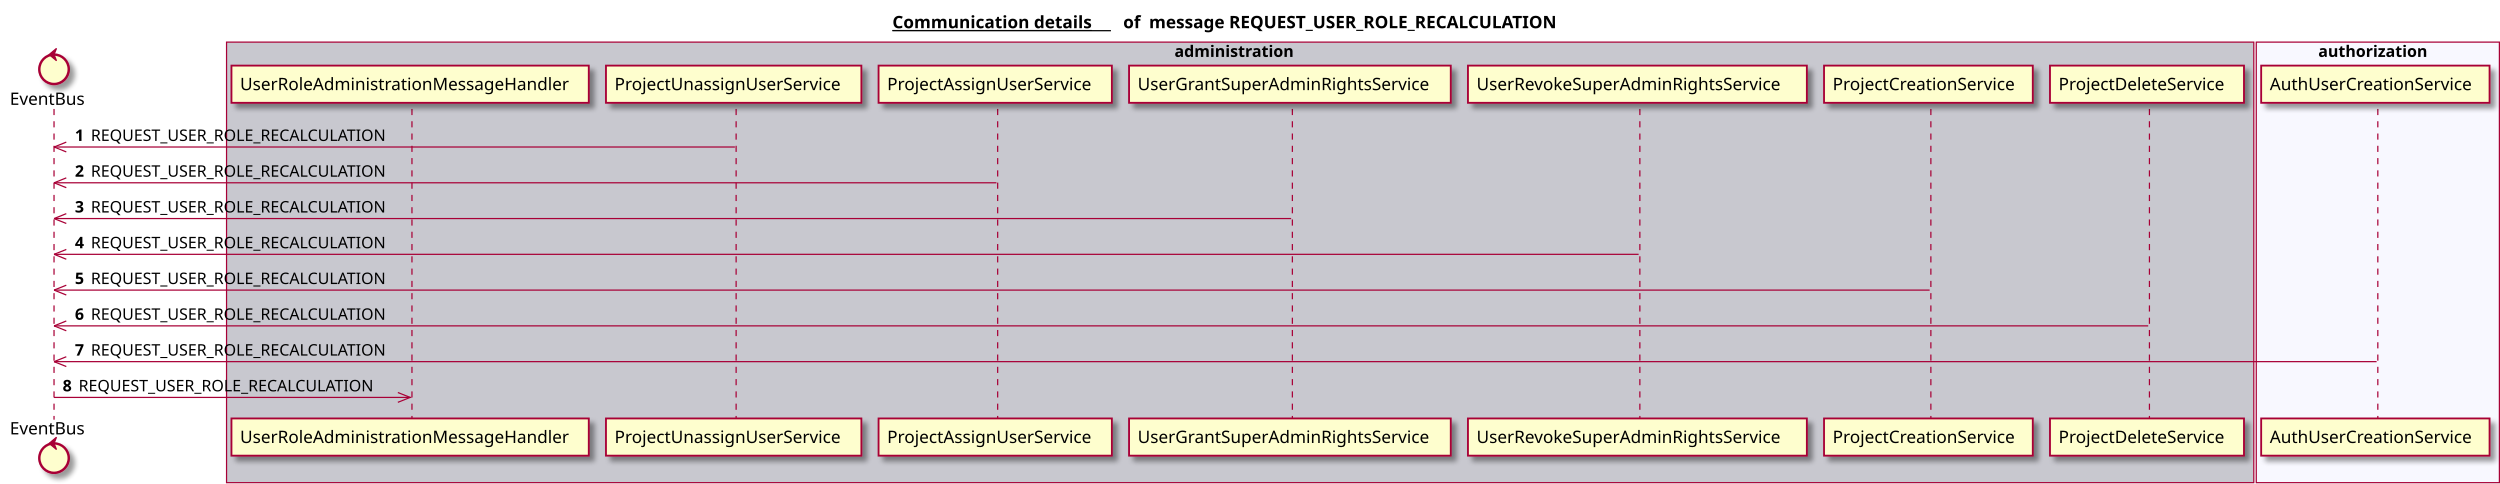
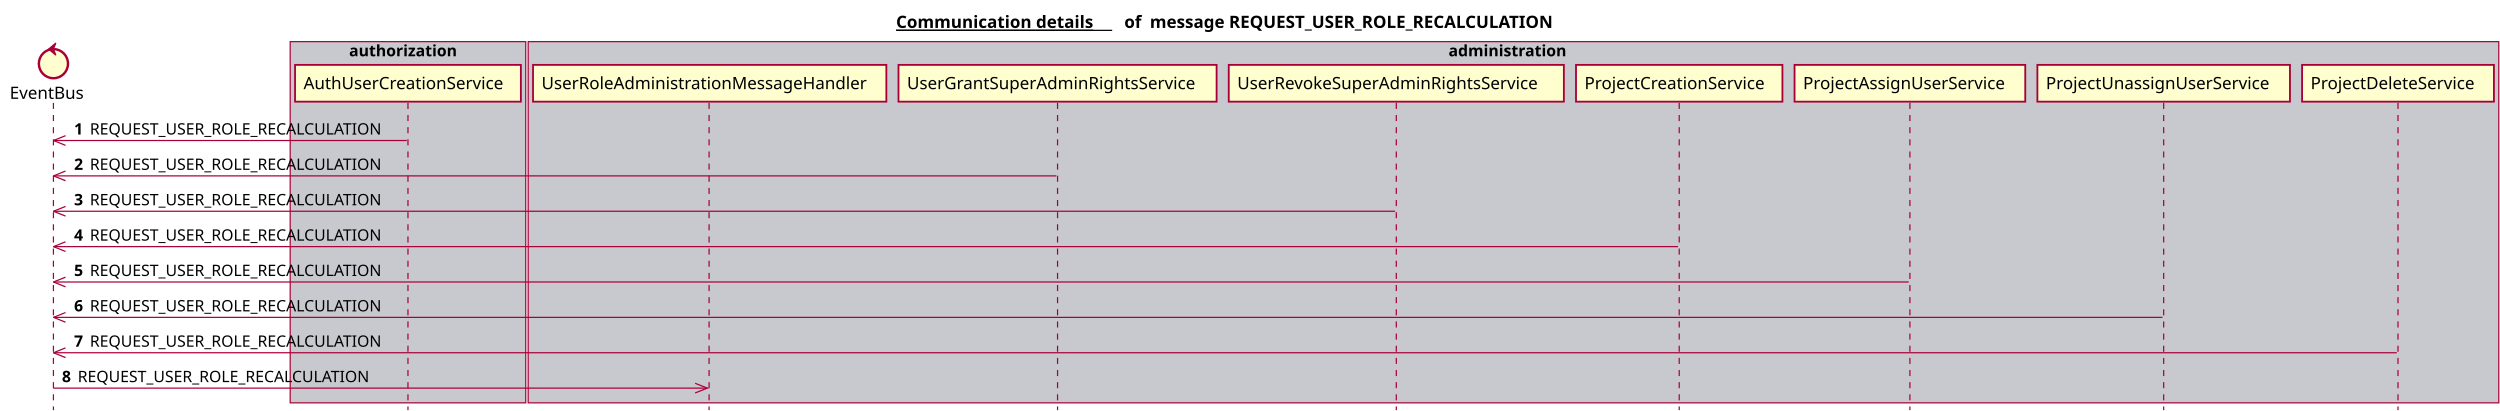
- <svg xmlns="http://www.w3.org/2000/svg" contentScriptType="application/ecmascript" contentStyleType="text/css" height="394px" preserveAspectRatio="none" style="width:2036px;height:394px;" version="1.1" viewBox="0 0 2036 394" width="2036px" zoomAndPan="magnify">
-   <defs>
-     <filter height="300%" id="fo3rueo" width="300%" x="-1" y="-1">
-       <feGaussianBlur result="blurOut" stdDeviation="2.0" />
-       <feColorMatrix in="blurOut" result="blurOut2" type="matrix" values="0 0 0 0 0 0 0 0 0 0 0 0 0 0 0 0 0 0 .4 0" />
-       <feOffset dx="4.0" dy="4.0" in="blurOut2" result="blurOut3" />
-       <feBlend in="SourceGraphic" in2="blurOut3" mode="normal" />
-     </filter>
-   </defs>
+ <svg xmlns="http://www.w3.org/2000/svg" contentScriptType="application/ecmascript" contentStyleType="text/css" height="338px" preserveAspectRatio="none" style="width:2059px;height:338px;" version="1.1" viewBox="0 0 2059 338" width="2059px" zoomAndPan="magnify">
+   <defs />
  <g>
-     <text fill="#000000" font-family="sans-serif" font-size="14" font-weight="bold" lengthAdjust="spacingAndGlyphs" text-decoration="underline" textLength="178" x="726.75" y="22.995">Communication details</text>
-     <line style="stroke: #000000; stroke-width: 1.0;" x1="726.75" x2="904.75" y1="24.995" y2="24.995" />
-     <text fill="#000000" font-family="sans-serif" font-size="14" font-weight="bold" lengthAdjust="spacingAndGlyphs" textLength="16" x="914.75" y="22.995">of</text>
-     <text fill="#000000" font-family="sans-serif" font-size="14" font-weight="bold" lengthAdjust="spacingAndGlyphs" textLength="377" x="935.75" y="22.995">message REQUEST_USER_ROLE_RECALCULATION</text>
-     <rect fill="#C8C8CF" height="358.789" style="stroke: #A80036; stroke-width: 1.0;" width="1651" x="184.5" y="34.297" />
-     <text fill="#000000" font-family="sans-serif" font-size="13" font-weight="bold" lengthAdjust="spacingAndGlyphs" textLength="107" x="956.5" y="46.364">administration</text>
-     <rect fill="#F8F8FF" height="358.789" style="stroke: #A80036; stroke-width: 1.0;" width="198" x="1837.5" y="34.297" />
-     <text fill="#000000" font-family="sans-serif" font-size="13" font-weight="bold" lengthAdjust="spacingAndGlyphs" textLength="97" x="1888" y="46.364">authorization</text>
-     <line style="stroke: #A80036; stroke-width: 1.0; stroke-dasharray: 5.0,5.0;" x1="44" x2="44" y1="88.727" y2="341.789" />
-     <line style="stroke: #A80036; stroke-width: 1.0; stroke-dasharray: 5.0,5.0;" x1="335.5" x2="335.5" y1="88.727" y2="341.789" />
-     <line style="stroke: #A80036; stroke-width: 1.0; stroke-dasharray: 5.0,5.0;" x1="599.5" x2="599.5" y1="88.727" y2="341.789" />
-     <line style="stroke: #A80036; stroke-width: 1.0; stroke-dasharray: 5.0,5.0;" x1="812.5" x2="812.5" y1="88.727" y2="341.789" />
-     <line style="stroke: #A80036; stroke-width: 1.0; stroke-dasharray: 5.0,5.0;" x1="1052.5" x2="1052.5" y1="88.727" y2="341.789" />
-     <line style="stroke: #A80036; stroke-width: 1.0; stroke-dasharray: 5.0,5.0;" x1="1335.5" x2="1335.5" y1="88.727" y2="341.789" />
-     <line style="stroke: #A80036; stroke-width: 1.0; stroke-dasharray: 5.0,5.0;" x1="1572.5" x2="1572.5" y1="88.727" y2="341.789" />
-     <line style="stroke: #A80036; stroke-width: 1.0; stroke-dasharray: 5.0,5.0;" x1="1750.5" x2="1750.5" y1="88.727" y2="341.789" />
-     <line style="stroke: #A80036; stroke-width: 1.0; stroke-dasharray: 5.0,5.0;" x1="1936.5" x2="1936.5" y1="88.727" y2="341.789" />
-     <text fill="#000000" font-family="sans-serif" font-size="14" lengthAdjust="spacingAndGlyphs" textLength="66" x="8" y="85.425">EventBus</text>
-     <ellipse cx="44" cy="56.43" fill="#FEFECE" filter="url(#fo3rueo)" rx="12" ry="12" style="stroke: #A80036; stroke-width: 2.0;" />
-     <polygon fill="#A80036" points="40,44.43,46,39.43,44,44.43,46,49.43,40,44.43" style="stroke: #A80036; stroke-width: 1.0;" />
-     <text fill="#000000" font-family="sans-serif" font-size="14" lengthAdjust="spacingAndGlyphs" textLength="66" x="8" y="353.784">EventBus</text>
-     <ellipse cx="44" cy="373.086" fill="#FEFECE" filter="url(#fo3rueo)" rx="12" ry="12" style="stroke: #A80036; stroke-width: 2.0;" />
-     <polygon fill="#A80036" points="40,361.086,46,356.086,44,361.086,46,366.086,40,361.086" style="stroke: #A80036; stroke-width: 1.0;" />
-     <rect fill="#FEFECE" filter="url(#fo3rueo)" height="30.297" style="stroke: #A80036; stroke-width: 1.5;" width="291" x="188.5" y="53.43" />
-     <text fill="#000000" font-family="sans-serif" font-size="14" lengthAdjust="spacingAndGlyphs" textLength="277" x="195.5" y="73.425">UserRoleAdministrationMessageHandler</text>
-     <rect fill="#FEFECE" filter="url(#fo3rueo)" height="30.297" style="stroke: #A80036; stroke-width: 1.5;" width="291" x="188.5" y="340.789" />
-     <text fill="#000000" font-family="sans-serif" font-size="14" lengthAdjust="spacingAndGlyphs" textLength="277" x="195.5" y="360.784">UserRoleAdministrationMessageHandler</text>
-     <rect fill="#FEFECE" filter="url(#fo3rueo)" height="30.297" style="stroke: #A80036; stroke-width: 1.5;" width="208" x="493.5" y="53.43" />
-     <text fill="#000000" font-family="sans-serif" font-size="14" lengthAdjust="spacingAndGlyphs" textLength="194" x="500.5" y="73.425">ProjectUnassignUserService</text>
-     <rect fill="#FEFECE" filter="url(#fo3rueo)" height="30.297" style="stroke: #A80036; stroke-width: 1.5;" width="208" x="493.5" y="340.789" />
-     <text fill="#000000" font-family="sans-serif" font-size="14" lengthAdjust="spacingAndGlyphs" textLength="194" x="500.5" y="360.784">ProjectUnassignUserService</text>
-     <rect fill="#FEFECE" filter="url(#fo3rueo)" height="30.297" style="stroke: #A80036; stroke-width: 1.5;" width="190" x="715.5" y="53.43" />
-     <text fill="#000000" font-family="sans-serif" font-size="14" lengthAdjust="spacingAndGlyphs" textLength="176" x="722.5" y="73.425">ProjectAssignUserService</text>
-     <rect fill="#FEFECE" filter="url(#fo3rueo)" height="30.297" style="stroke: #A80036; stroke-width: 1.5;" width="190" x="715.5" y="340.789" />
-     <text fill="#000000" font-family="sans-serif" font-size="14" lengthAdjust="spacingAndGlyphs" textLength="176" x="722.5" y="360.784">ProjectAssignUserService</text>
-     <rect fill="#FEFECE" filter="url(#fo3rueo)" height="30.297" style="stroke: #A80036; stroke-width: 1.5;" width="262" x="919.5" y="53.43" />
-     <text fill="#000000" font-family="sans-serif" font-size="14" lengthAdjust="spacingAndGlyphs" textLength="248" x="926.5" y="73.425">UserGrantSuperAdminRightsService</text>
-     <rect fill="#FEFECE" filter="url(#fo3rueo)" height="30.297" style="stroke: #A80036; stroke-width: 1.5;" width="262" x="919.5" y="340.789" />
-     <text fill="#000000" font-family="sans-serif" font-size="14" lengthAdjust="spacingAndGlyphs" textLength="248" x="926.5" y="360.784">UserGrantSuperAdminRightsService</text>
-     <rect fill="#FEFECE" filter="url(#fo3rueo)" height="30.297" style="stroke: #A80036; stroke-width: 1.5;" width="276" x="1195.5" y="53.43" />
-     <text fill="#000000" font-family="sans-serif" font-size="14" lengthAdjust="spacingAndGlyphs" textLength="262" x="1202.5" y="73.425">UserRevokeSuperAdminRightsService</text>
-     <rect fill="#FEFECE" filter="url(#fo3rueo)" height="30.297" style="stroke: #A80036; stroke-width: 1.5;" width="276" x="1195.5" y="340.789" />
-     <text fill="#000000" font-family="sans-serif" font-size="14" lengthAdjust="spacingAndGlyphs" textLength="262" x="1202.5" y="360.784">UserRevokeSuperAdminRightsService</text>
-     <rect fill="#FEFECE" filter="url(#fo3rueo)" height="30.297" style="stroke: #A80036; stroke-width: 1.5;" width="170" x="1485.5" y="53.43" />
-     <text fill="#000000" font-family="sans-serif" font-size="14" lengthAdjust="spacingAndGlyphs" textLength="156" x="1492.5" y="73.425">ProjectCreationService</text>
-     <rect fill="#FEFECE" filter="url(#fo3rueo)" height="30.297" style="stroke: #A80036; stroke-width: 1.5;" width="170" x="1485.5" y="340.789" />
-     <text fill="#000000" font-family="sans-serif" font-size="14" lengthAdjust="spacingAndGlyphs" textLength="156" x="1492.5" y="360.784">ProjectCreationService</text>
-     <rect fill="#FEFECE" filter="url(#fo3rueo)" height="30.297" style="stroke: #A80036; stroke-width: 1.5;" width="158" x="1669.5" y="53.43" />
-     <text fill="#000000" font-family="sans-serif" font-size="14" lengthAdjust="spacingAndGlyphs" textLength="144" x="1676.5" y="73.425">ProjectDeleteService</text>
-     <rect fill="#FEFECE" filter="url(#fo3rueo)" height="30.297" style="stroke: #A80036; stroke-width: 1.5;" width="158" x="1669.5" y="340.789" />
-     <text fill="#000000" font-family="sans-serif" font-size="14" lengthAdjust="spacingAndGlyphs" textLength="144" x="1676.5" y="360.784">ProjectDeleteService</text>
-     <rect fill="#FEFECE" filter="url(#fo3rueo)" height="30.297" style="stroke: #A80036; stroke-width: 1.5;" width="186" x="1841.5" y="53.43" />
-     <text fill="#000000" font-family="sans-serif" font-size="14" lengthAdjust="spacingAndGlyphs" textLength="172" x="1848.5" y="73.425">AuthUserCreationService</text>
-     <rect fill="#FEFECE" filter="url(#fo3rueo)" height="30.297" style="stroke: #A80036; stroke-width: 1.5;" width="186" x="1841.5" y="340.789" />
-     <text fill="#000000" font-family="sans-serif" font-size="14" lengthAdjust="spacingAndGlyphs" textLength="172" x="1848.5" y="360.784">AuthUserCreationService</text>
-     <line style="stroke: #A80036; stroke-width: 1.0;" x1="44" x2="54" y1="119.727" y2="115.727" />
-     <line style="stroke: #A80036; stroke-width: 1.0;" x1="44" x2="54" y1="119.727" y2="123.727" />
-     <line style="stroke: #A80036; stroke-width: 1.0;" x1="44" x2="598.5" y1="119.727" y2="119.727" />
-     <text fill="#000000" font-family="sans-serif" font-size="13" font-weight="bold" lengthAdjust="spacingAndGlyphs" textLength="9" x="61" y="114.793">1</text>
-     <text fill="#000000" font-family="sans-serif" font-size="13" lengthAdjust="spacingAndGlyphs" textLength="255" x="74" y="114.793">REQUEST_USER_ROLE_RECALCULATION</text>
-     <line style="stroke: #A80036; stroke-width: 1.0;" x1="44" x2="54" y1="148.859" y2="144.859" />
-     <line style="stroke: #A80036; stroke-width: 1.0;" x1="44" x2="54" y1="148.859" y2="152.859" />
-     <line style="stroke: #A80036; stroke-width: 1.0;" x1="44" x2="811.5" y1="148.859" y2="148.859" />
-     <text fill="#000000" font-family="sans-serif" font-size="13" font-weight="bold" lengthAdjust="spacingAndGlyphs" textLength="9" x="61" y="143.926">2</text>
-     <text fill="#000000" font-family="sans-serif" font-size="13" lengthAdjust="spacingAndGlyphs" textLength="255" x="74" y="143.926">REQUEST_USER_ROLE_RECALCULATION</text>
-     <line style="stroke: #A80036; stroke-width: 1.0;" x1="44" x2="54" y1="177.992" y2="173.992" />
-     <line style="stroke: #A80036; stroke-width: 1.0;" x1="44" x2="54" y1="177.992" y2="181.992" />
-     <line style="stroke: #A80036; stroke-width: 1.0;" x1="44" x2="1051.5" y1="177.992" y2="177.992" />
-     <text fill="#000000" font-family="sans-serif" font-size="13" font-weight="bold" lengthAdjust="spacingAndGlyphs" textLength="9" x="61" y="173.059">3</text>
-     <text fill="#000000" font-family="sans-serif" font-size="13" lengthAdjust="spacingAndGlyphs" textLength="255" x="74" y="173.059">REQUEST_USER_ROLE_RECALCULATION</text>
-     <line style="stroke: #A80036; stroke-width: 1.0;" x1="44" x2="54" y1="207.125" y2="203.125" />
-     <line style="stroke: #A80036; stroke-width: 1.0;" x1="44" x2="54" y1="207.125" y2="211.125" />
-     <line style="stroke: #A80036; stroke-width: 1.0;" x1="44" x2="1334.5" y1="207.125" y2="207.125" />
-     <text fill="#000000" font-family="sans-serif" font-size="13" font-weight="bold" lengthAdjust="spacingAndGlyphs" textLength="9" x="61" y="202.192">4</text>
-     <text fill="#000000" font-family="sans-serif" font-size="13" lengthAdjust="spacingAndGlyphs" textLength="255" x="74" y="202.192">REQUEST_USER_ROLE_RECALCULATION</text>
-     <line style="stroke: #A80036; stroke-width: 1.0;" x1="44" x2="54" y1="236.258" y2="232.258" />
-     <line style="stroke: #A80036; stroke-width: 1.0;" x1="44" x2="54" y1="236.258" y2="240.258" />
-     <line style="stroke: #A80036; stroke-width: 1.0;" x1="44" x2="1571.5" y1="236.258" y2="236.258" />
-     <text fill="#000000" font-family="sans-serif" font-size="13" font-weight="bold" lengthAdjust="spacingAndGlyphs" textLength="9" x="61" y="231.325">5</text>
-     <text fill="#000000" font-family="sans-serif" font-size="13" lengthAdjust="spacingAndGlyphs" textLength="255" x="74" y="231.325">REQUEST_USER_ROLE_RECALCULATION</text>
-     <line style="stroke: #A80036; stroke-width: 1.0;" x1="44" x2="54" y1="265.391" y2="261.391" />
-     <line style="stroke: #A80036; stroke-width: 1.0;" x1="44" x2="54" y1="265.391" y2="269.391" />
-     <line style="stroke: #A80036; stroke-width: 1.0;" x1="44" x2="1749.5" y1="265.391" y2="265.391" />
-     <text fill="#000000" font-family="sans-serif" font-size="13" font-weight="bold" lengthAdjust="spacingAndGlyphs" textLength="9" x="61" y="260.457">6</text>
-     <text fill="#000000" font-family="sans-serif" font-size="13" lengthAdjust="spacingAndGlyphs" textLength="255" x="74" y="260.457">REQUEST_USER_ROLE_RECALCULATION</text>
-     <line style="stroke: #A80036; stroke-width: 1.0;" x1="44" x2="54" y1="294.523" y2="290.523" />
-     <line style="stroke: #A80036; stroke-width: 1.0;" x1="44" x2="54" y1="294.523" y2="298.523" />
-     <line style="stroke: #A80036; stroke-width: 1.0;" x1="44" x2="1935.5" y1="294.523" y2="294.523" />
-     <text fill="#000000" font-family="sans-serif" font-size="13" font-weight="bold" lengthAdjust="spacingAndGlyphs" textLength="9" x="61" y="289.59">7</text>
-     <text fill="#000000" font-family="sans-serif" font-size="13" lengthAdjust="spacingAndGlyphs" textLength="255" x="74" y="289.59">REQUEST_USER_ROLE_RECALCULATION</text>
-     <line style="stroke: #A80036; stroke-width: 1.0;" x1="334" x2="324" y1="323.656" y2="319.656" />
-     <line style="stroke: #A80036; stroke-width: 1.0;" x1="334" x2="324" y1="323.656" y2="327.656" />
-     <line style="stroke: #A80036; stroke-width: 1.0;" x1="44" x2="335" y1="323.656" y2="323.656" />
-     <text fill="#000000" font-family="sans-serif" font-size="13" font-weight="bold" lengthAdjust="spacingAndGlyphs" textLength="9" x="51" y="318.723">8</text>
-     <text fill="#000000" font-family="sans-serif" font-size="13" lengthAdjust="spacingAndGlyphs" textLength="255" x="64" y="318.723">REQUEST_USER_ROLE_RECALCULATION</text>
+     <text fill="#000000" font-family="sans-serif" font-size="14" font-weight="bold" lengthAdjust="spacingAndGlyphs" text-decoration="underline" textLength="178" x="738" y="22.995">Communication details</text>
+     <line style="stroke: #000000; stroke-width: 1.0;" x1="738" x2="916" y1="24.995" y2="24.995" />
+     <text fill="#000000" font-family="sans-serif" font-size="14" font-weight="bold" lengthAdjust="spacingAndGlyphs" textLength="16" x="926" y="22.995">of</text>
+     <text fill="#000000" font-family="sans-serif" font-size="14" font-weight="bold" lengthAdjust="spacingAndGlyphs" textLength="377" x="947" y="22.995">message REQUEST_USER_ROLE_RECALCULATION</text>
+     <rect fill="#C8C8CF" height="297.492" style="stroke: #A80036; stroke-width: 1.0;" width="194" x="239" y="34.297" />
+     <text fill="#000000" font-family="sans-serif" font-size="13" font-weight="bold" lengthAdjust="spacingAndGlyphs" textLength="97" x="287.5" y="46.364">authorization</text>
+     <rect fill="#C8C8CF" height="297.492" style="stroke: #A80036; stroke-width: 1.0;" width="1623" x="435" y="34.297" />
+     <text fill="#000000" font-family="sans-serif" font-size="13" font-weight="bold" lengthAdjust="spacingAndGlyphs" textLength="107" x="1193" y="46.364">administration</text>
+     <line style="stroke: #A80036; stroke-width: 1.0; stroke-dasharray: 5.0,5.0;" x1="44" x2="44" y1="84.727" y2="337.789" />
+     <line style="stroke: #A80036; stroke-width: 1.0; stroke-dasharray: 5.0,5.0;" x1="336" x2="336" y1="84.727" y2="337.789" />
+     <line style="stroke: #A80036; stroke-width: 1.0; stroke-dasharray: 5.0,5.0;" x1="584" x2="584" y1="84.727" y2="337.789" />
+     <line style="stroke: #A80036; stroke-width: 1.0; stroke-dasharray: 5.0,5.0;" x1="871" x2="871" y1="84.727" y2="337.789" />
+     <line style="stroke: #A80036; stroke-width: 1.0; stroke-dasharray: 5.0,5.0;" x1="1150" x2="1150" y1="84.727" y2="337.789" />
+     <line style="stroke: #A80036; stroke-width: 1.0; stroke-dasharray: 5.0,5.0;" x1="1383" x2="1383" y1="84.727" y2="337.789" />
+     <line style="stroke: #A80036; stroke-width: 1.0; stroke-dasharray: 5.0,5.0;" x1="1573" x2="1573" y1="84.727" y2="337.789" />
+     <line style="stroke: #A80036; stroke-width: 1.0; stroke-dasharray: 5.0,5.0;" x1="1782" x2="1782" y1="84.727" y2="337.789" />
+     <line style="stroke: #A80036; stroke-width: 1.0; stroke-dasharray: 5.0,5.0;" x1="1975" x2="1975" y1="84.727" y2="337.789" />
+     <text fill="#000000" font-family="sans-serif" font-size="14" lengthAdjust="spacingAndGlyphs" textLength="66" x="8" y="81.425">EventBus</text>
+     <ellipse cx="44" cy="52.43" fill="#FEFECE" rx="12" ry="12" style="stroke: #A80036; stroke-width: 2.0;" />
+     <polygon fill="#A80036" points="40,40.43,46,35.43,44,40.43,46,45.43,40,40.43" style="stroke: #A80036; stroke-width: 1.0;" />
+     <rect fill="#FEFECE" height="30.297" style="stroke: #A80036; stroke-width: 1.5;" width="186" x="243" y="53.43" />
+     <text fill="#000000" font-family="sans-serif" font-size="14" lengthAdjust="spacingAndGlyphs" textLength="172" x="250" y="73.425">AuthUserCreationService</text>
+     <rect fill="#FEFECE" height="30.297" style="stroke: #A80036; stroke-width: 1.5;" width="291" x="439" y="53.43" />
+     <text fill="#000000" font-family="sans-serif" font-size="14" lengthAdjust="spacingAndGlyphs" textLength="277" x="446" y="73.425">UserRoleAdministrationMessageHandler</text>
+     <rect fill="#FEFECE" height="30.297" style="stroke: #A80036; stroke-width: 1.5;" width="262" x="740" y="53.43" />
+     <text fill="#000000" font-family="sans-serif" font-size="14" lengthAdjust="spacingAndGlyphs" textLength="248" x="747" y="73.425">UserGrantSuperAdminRightsService</text>
+     <rect fill="#FEFECE" height="30.297" style="stroke: #A80036; stroke-width: 1.5;" width="276" x="1012" y="53.43" />
+     <text fill="#000000" font-family="sans-serif" font-size="14" lengthAdjust="spacingAndGlyphs" textLength="262" x="1019" y="73.425">UserRevokeSuperAdminRightsService</text>
+     <rect fill="#FEFECE" height="30.297" style="stroke: #A80036; stroke-width: 1.5;" width="170" x="1298" y="53.43" />
+     <text fill="#000000" font-family="sans-serif" font-size="14" lengthAdjust="spacingAndGlyphs" textLength="156" x="1305" y="73.425">ProjectCreationService</text>
+     <rect fill="#FEFECE" height="30.297" style="stroke: #A80036; stroke-width: 1.5;" width="190" x="1478" y="53.43" />
+     <text fill="#000000" font-family="sans-serif" font-size="14" lengthAdjust="spacingAndGlyphs" textLength="176" x="1485" y="73.425">ProjectAssignUserService</text>
+     <rect fill="#FEFECE" height="30.297" style="stroke: #A80036; stroke-width: 1.5;" width="208" x="1678" y="53.43" />
+     <text fill="#000000" font-family="sans-serif" font-size="14" lengthAdjust="spacingAndGlyphs" textLength="194" x="1685" y="73.425">ProjectUnassignUserService</text>
+     <rect fill="#FEFECE" height="30.297" style="stroke: #A80036; stroke-width: 1.5;" width="158" x="1896" y="53.43" />
+     <text fill="#000000" font-family="sans-serif" font-size="14" lengthAdjust="spacingAndGlyphs" textLength="144" x="1903" y="73.425">ProjectDeleteService</text>
+     <line style="stroke: #A80036; stroke-width: 1.0;" x1="44" x2="54" y1="115.727" y2="111.727" />
+     <line style="stroke: #A80036; stroke-width: 1.0;" x1="44" x2="54" y1="115.727" y2="119.727" />
+     <line style="stroke: #A80036; stroke-width: 1.0;" x1="44" x2="335" y1="115.727" y2="115.727" />
+     <text fill="#000000" font-family="sans-serif" font-size="13" font-weight="bold" lengthAdjust="spacingAndGlyphs" textLength="9" x="61" y="110.793">1</text>
+     <text fill="#000000" font-family="sans-serif" font-size="13" lengthAdjust="spacingAndGlyphs" textLength="255" x="74" y="110.793">REQUEST_USER_ROLE_RECALCULATION</text>
+     <line style="stroke: #A80036; stroke-width: 1.0;" x1="44" x2="54" y1="144.859" y2="140.859" />
+     <line style="stroke: #A80036; stroke-width: 1.0;" x1="44" x2="54" y1="144.859" y2="148.859" />
+     <line style="stroke: #A80036; stroke-width: 1.0;" x1="44" x2="870" y1="144.859" y2="144.859" />
+     <text fill="#000000" font-family="sans-serif" font-size="13" font-weight="bold" lengthAdjust="spacingAndGlyphs" textLength="9" x="61" y="139.926">2</text>
+     <text fill="#000000" font-family="sans-serif" font-size="13" lengthAdjust="spacingAndGlyphs" textLength="255" x="74" y="139.926">REQUEST_USER_ROLE_RECALCULATION</text>
+     <line style="stroke: #A80036; stroke-width: 1.0;" x1="44" x2="54" y1="173.992" y2="169.992" />
+     <line style="stroke: #A80036; stroke-width: 1.0;" x1="44" x2="54" y1="173.992" y2="177.992" />
+     <line style="stroke: #A80036; stroke-width: 1.0;" x1="44" x2="1149" y1="173.992" y2="173.992" />
+     <text fill="#000000" font-family="sans-serif" font-size="13" font-weight="bold" lengthAdjust="spacingAndGlyphs" textLength="9" x="61" y="169.059">3</text>
+     <text fill="#000000" font-family="sans-serif" font-size="13" lengthAdjust="spacingAndGlyphs" textLength="255" x="74" y="169.059">REQUEST_USER_ROLE_RECALCULATION</text>
+     <line style="stroke: #A80036; stroke-width: 1.0;" x1="44" x2="54" y1="203.125" y2="199.125" />
+     <line style="stroke: #A80036; stroke-width: 1.0;" x1="44" x2="54" y1="203.125" y2="207.125" />
+     <line style="stroke: #A80036; stroke-width: 1.0;" x1="44" x2="1382" y1="203.125" y2="203.125" />
+     <text fill="#000000" font-family="sans-serif" font-size="13" font-weight="bold" lengthAdjust="spacingAndGlyphs" textLength="9" x="61" y="198.192">4</text>
+     <text fill="#000000" font-family="sans-serif" font-size="13" lengthAdjust="spacingAndGlyphs" textLength="255" x="74" y="198.192">REQUEST_USER_ROLE_RECALCULATION</text>
+     <line style="stroke: #A80036; stroke-width: 1.0;" x1="44" x2="54" y1="232.258" y2="228.258" />
+     <line style="stroke: #A80036; stroke-width: 1.0;" x1="44" x2="54" y1="232.258" y2="236.258" />
+     <line style="stroke: #A80036; stroke-width: 1.0;" x1="44" x2="1572" y1="232.258" y2="232.258" />
+     <text fill="#000000" font-family="sans-serif" font-size="13" font-weight="bold" lengthAdjust="spacingAndGlyphs" textLength="9" x="61" y="227.325">5</text>
+     <text fill="#000000" font-family="sans-serif" font-size="13" lengthAdjust="spacingAndGlyphs" textLength="255" x="74" y="227.325">REQUEST_USER_ROLE_RECALCULATION</text>
+     <line style="stroke: #A80036; stroke-width: 1.0;" x1="44" x2="54" y1="261.391" y2="257.391" />
+     <line style="stroke: #A80036; stroke-width: 1.0;" x1="44" x2="54" y1="261.391" y2="265.391" />
+     <line style="stroke: #A80036; stroke-width: 1.0;" x1="44" x2="1781" y1="261.391" y2="261.391" />
+     <text fill="#000000" font-family="sans-serif" font-size="13" font-weight="bold" lengthAdjust="spacingAndGlyphs" textLength="9" x="61" y="256.457">6</text>
+     <text fill="#000000" font-family="sans-serif" font-size="13" lengthAdjust="spacingAndGlyphs" textLength="255" x="74" y="256.457">REQUEST_USER_ROLE_RECALCULATION</text>
+     <line style="stroke: #A80036; stroke-width: 1.0;" x1="44" x2="54" y1="290.523" y2="286.523" />
+     <line style="stroke: #A80036; stroke-width: 1.0;" x1="44" x2="54" y1="290.523" y2="294.523" />
+     <line style="stroke: #A80036; stroke-width: 1.0;" x1="44" x2="1974" y1="290.523" y2="290.523" />
+     <text fill="#000000" font-family="sans-serif" font-size="13" font-weight="bold" lengthAdjust="spacingAndGlyphs" textLength="9" x="61" y="285.59">7</text>
+     <text fill="#000000" font-family="sans-serif" font-size="13" lengthAdjust="spacingAndGlyphs" textLength="255" x="74" y="285.59">REQUEST_USER_ROLE_RECALCULATION</text>
+     <line style="stroke: #A80036; stroke-width: 1.0;" x1="582.5" x2="572.5" y1="319.656" y2="315.656" />
+     <line style="stroke: #A80036; stroke-width: 1.0;" x1="582.5" x2="572.5" y1="319.656" y2="323.656" />
+     <line style="stroke: #A80036; stroke-width: 1.0;" x1="44" x2="583.5" y1="319.656" y2="319.656" />
+     <text fill="#000000" font-family="sans-serif" font-size="13" font-weight="bold" lengthAdjust="spacingAndGlyphs" textLength="9" x="51" y="314.723">8</text>
+     <text fill="#000000" font-family="sans-serif" font-size="13" lengthAdjust="spacingAndGlyphs" textLength="255" x="64" y="314.723">REQUEST_USER_ROLE_RECALCULATION</text>
  </g>
</svg>
